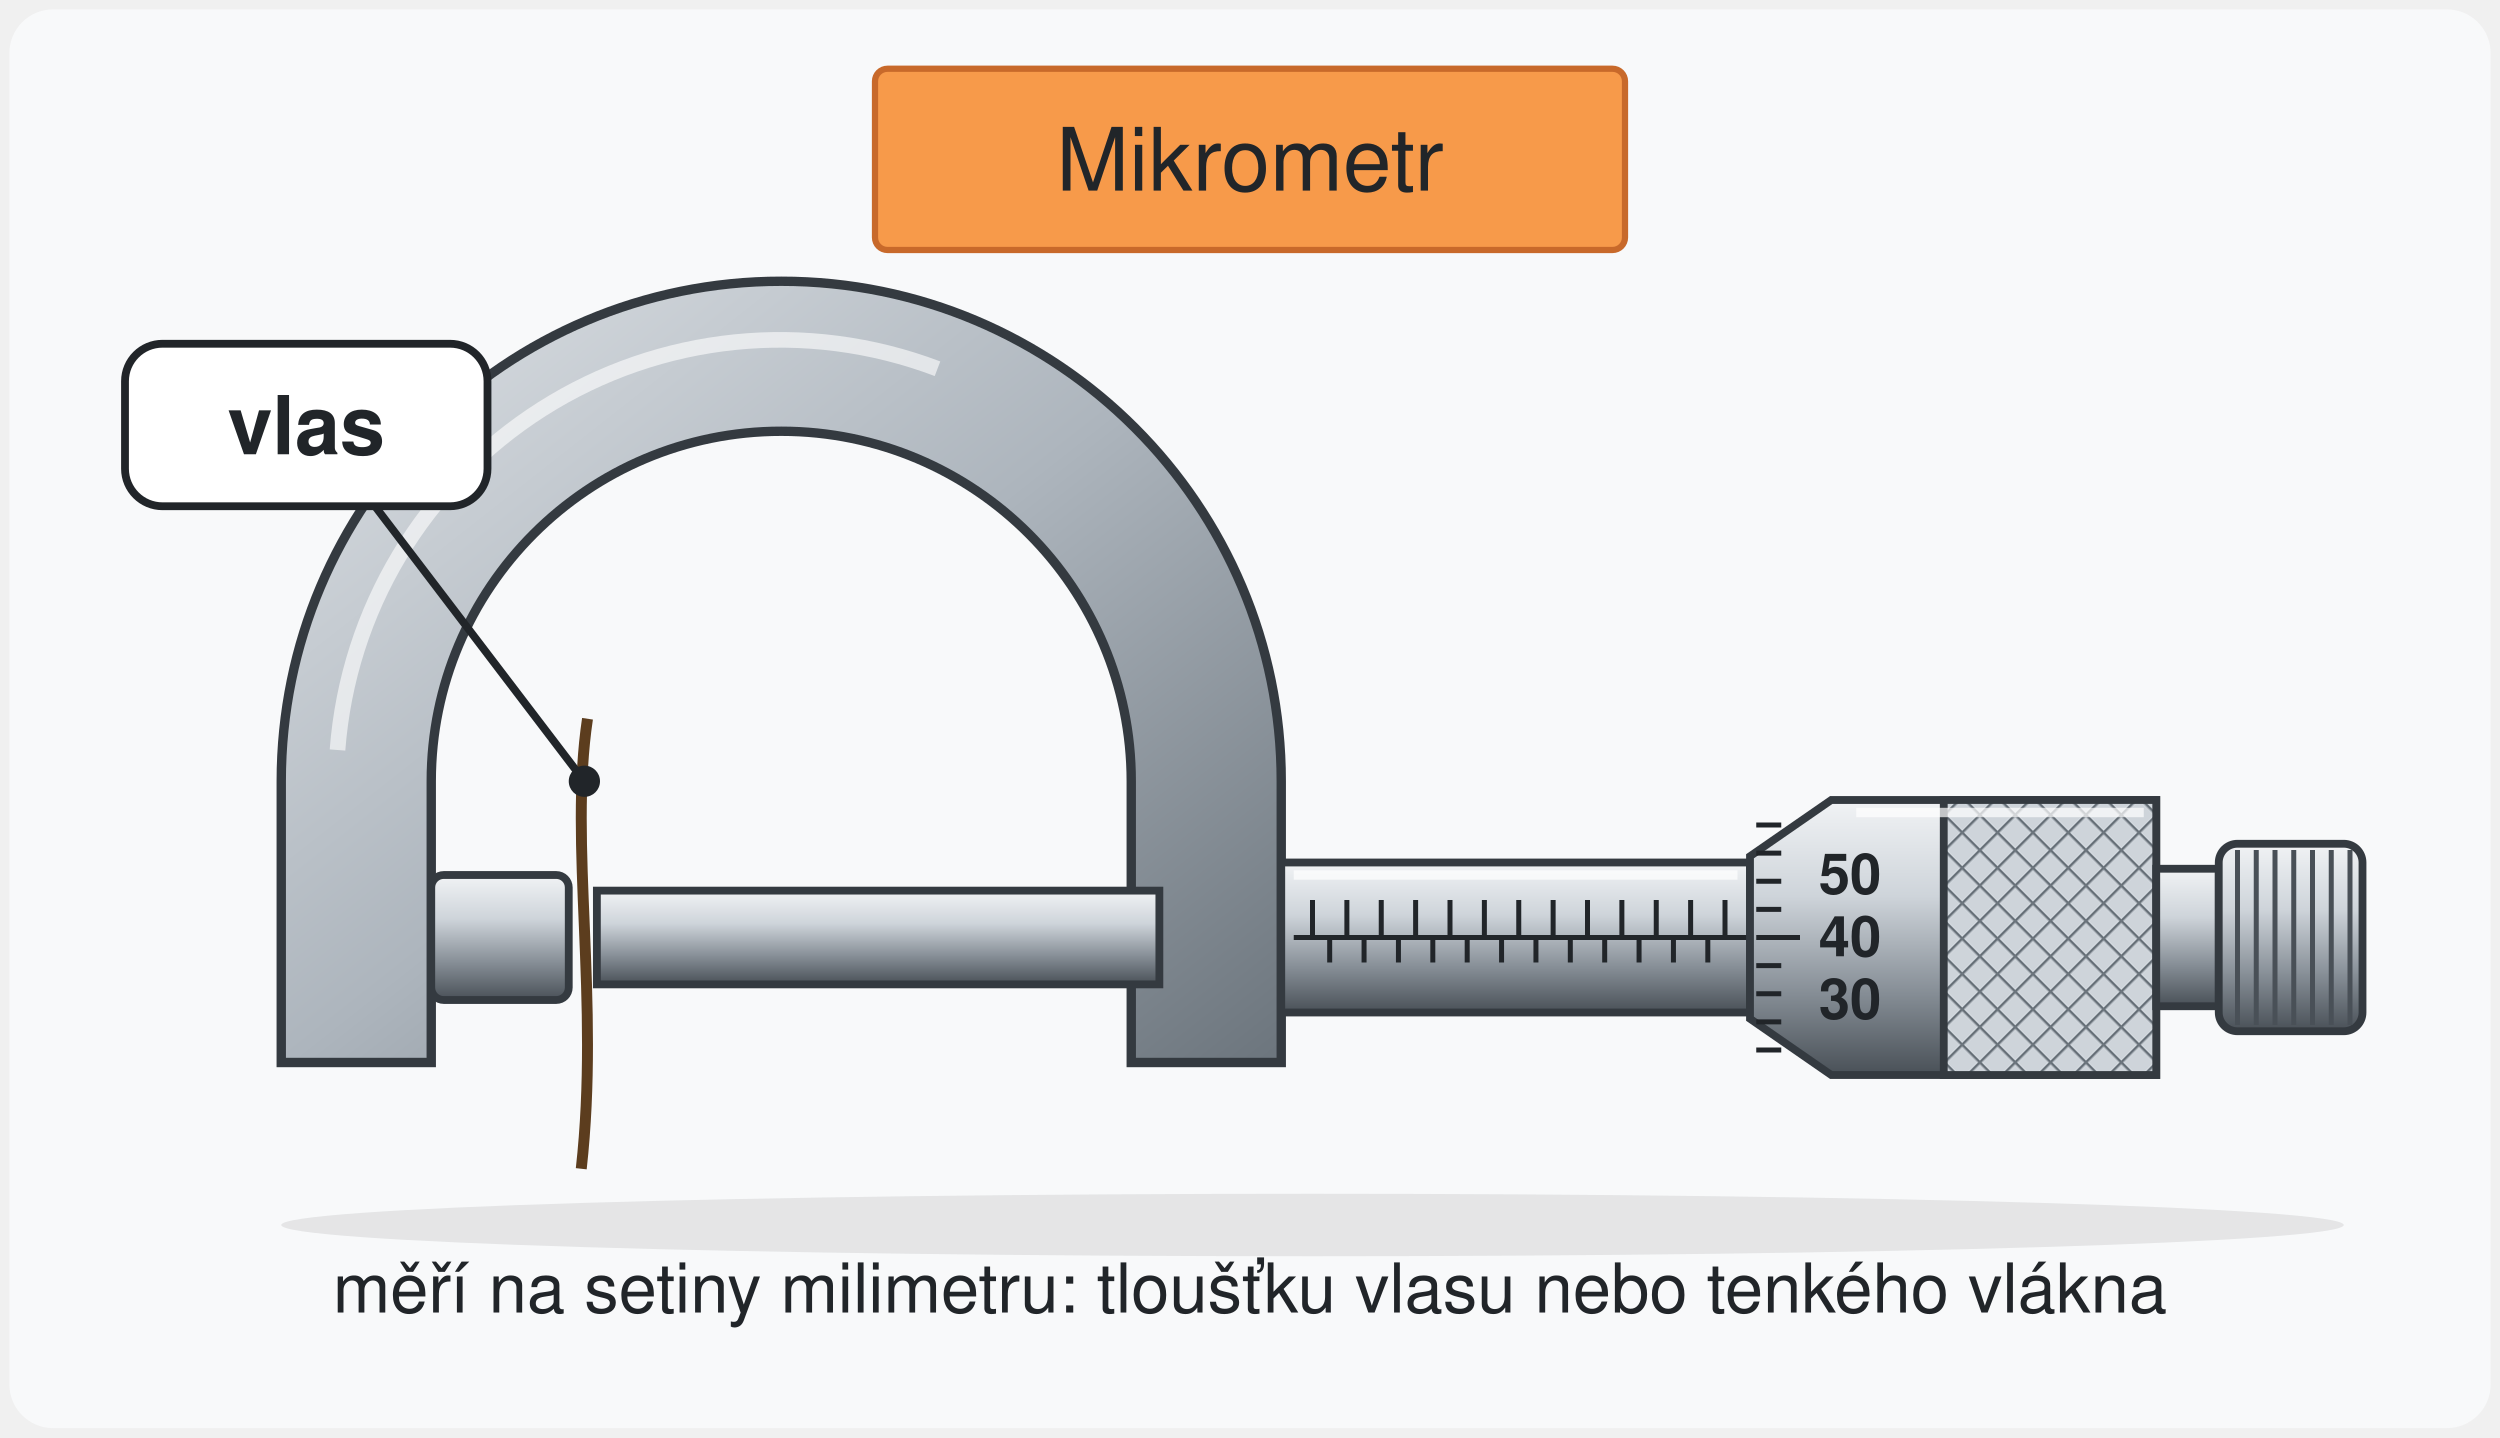
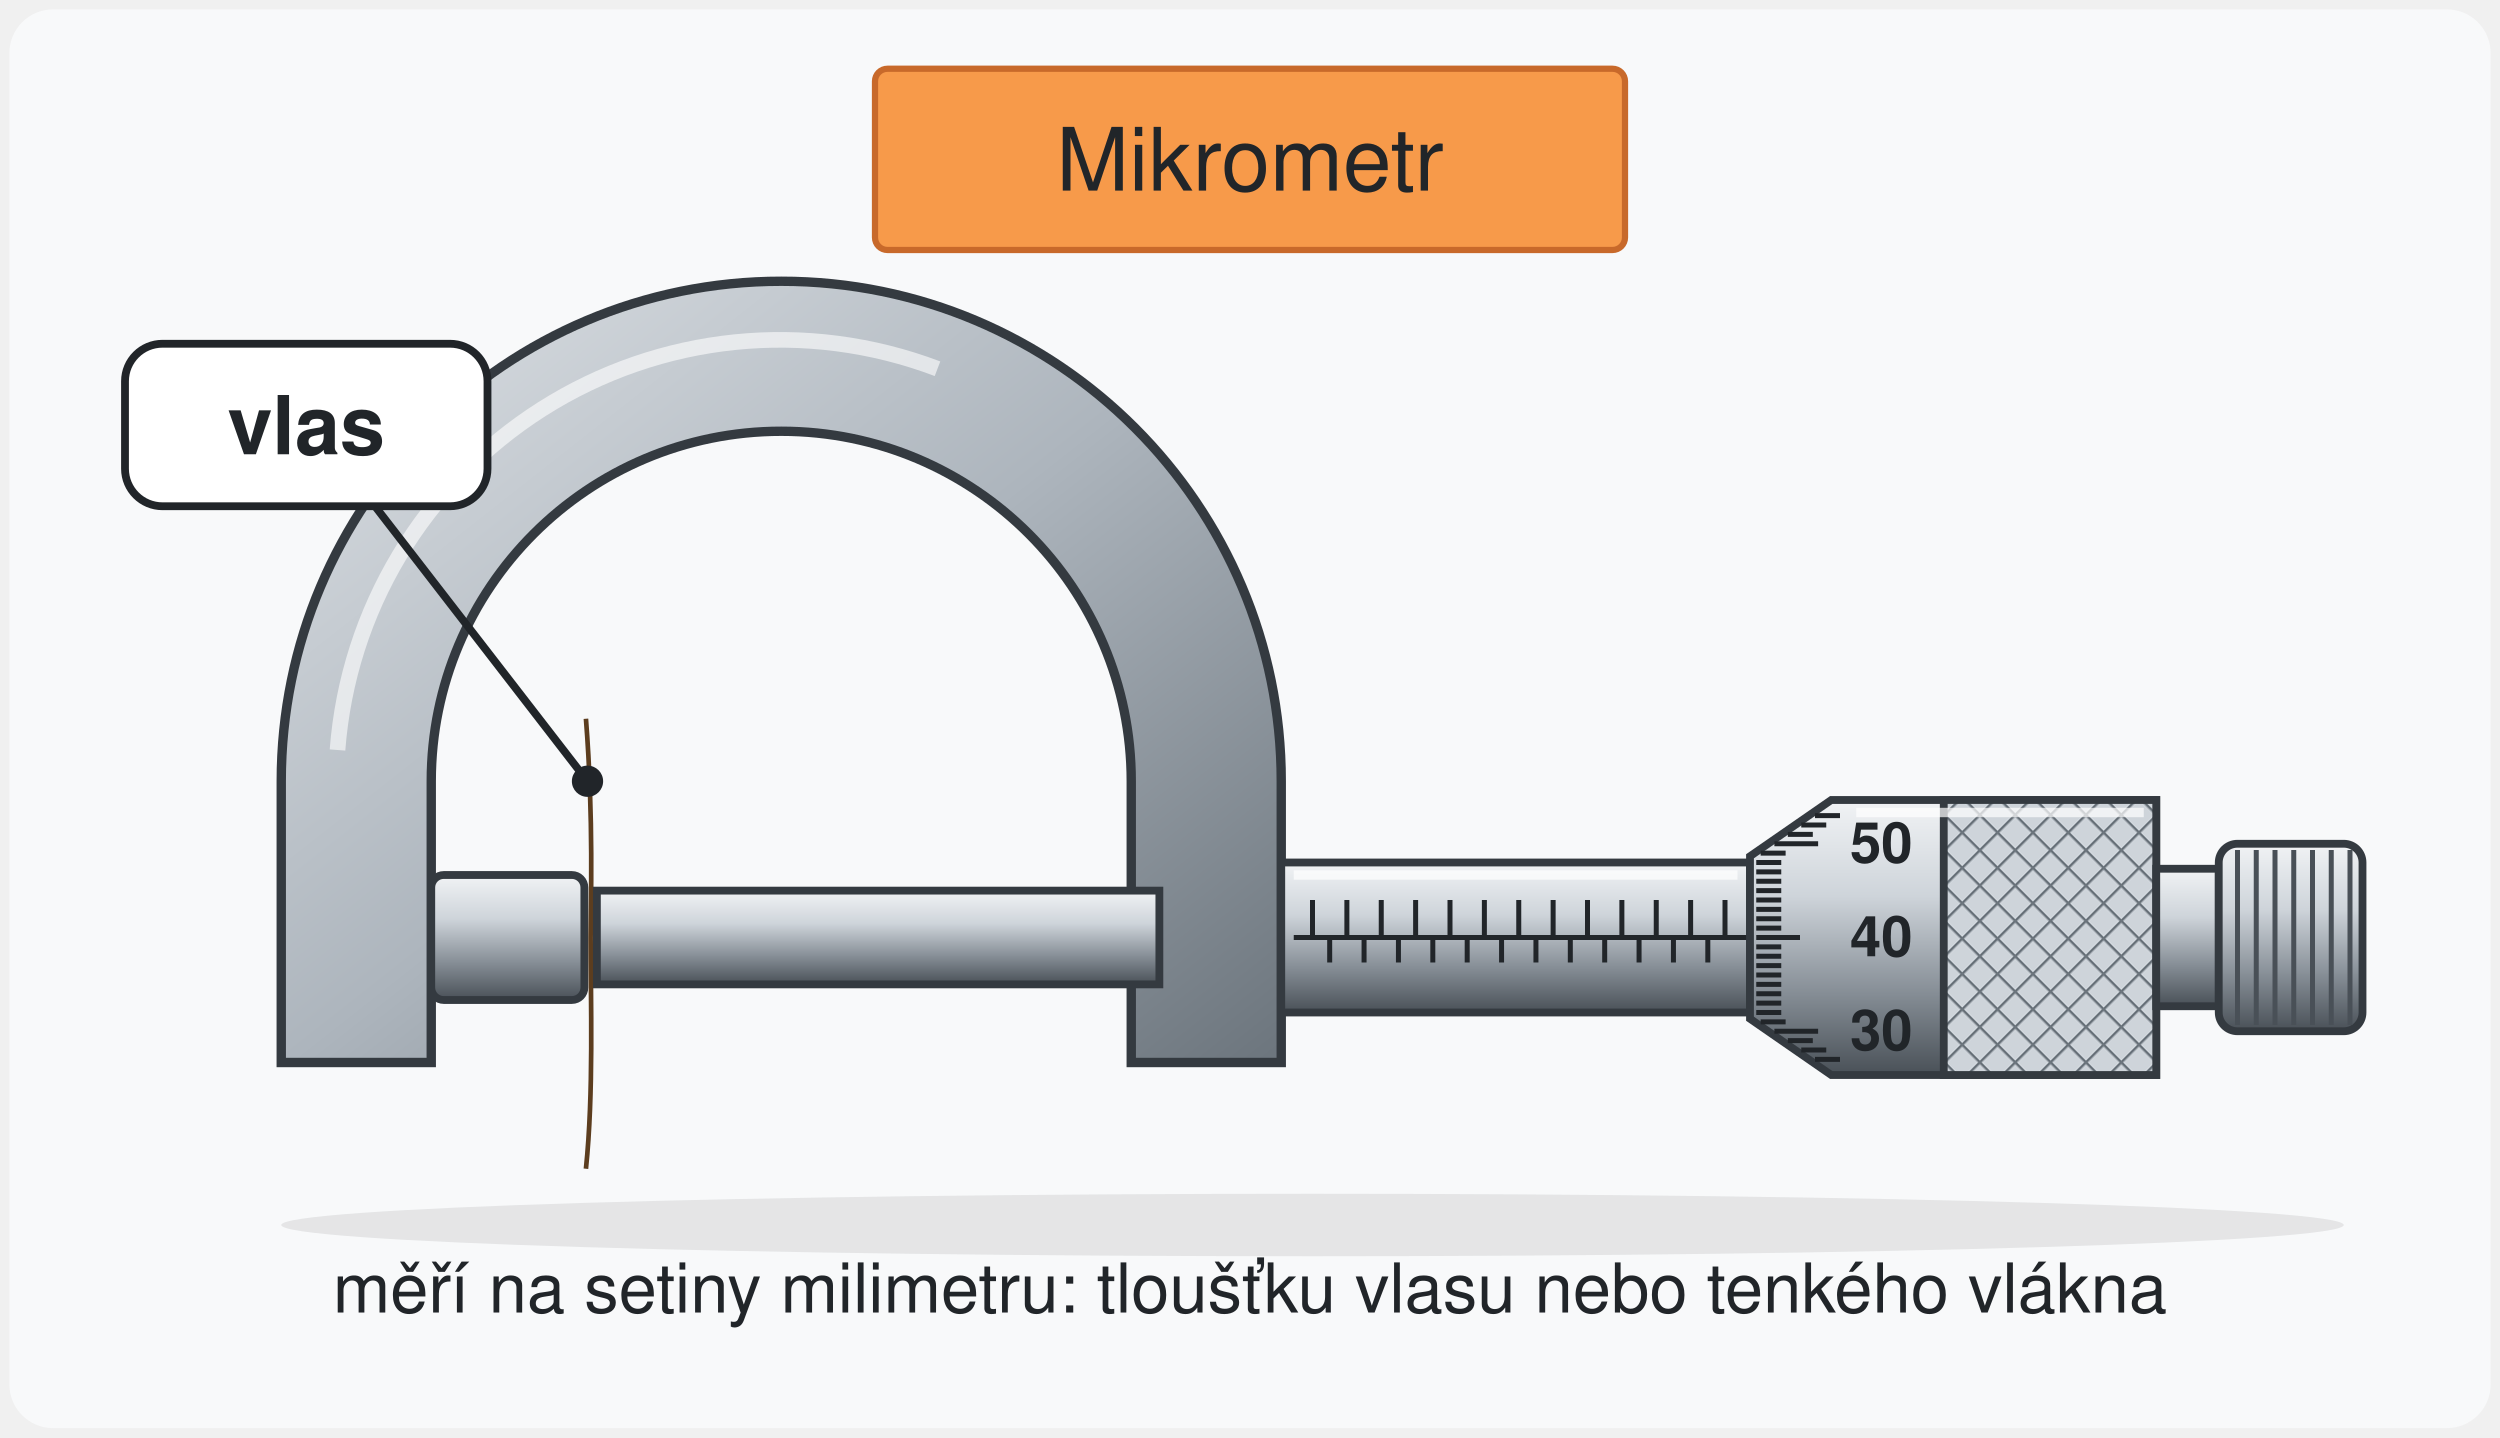
<svg xmlns="http://www.w3.org/2000/svg" viewBox="0 0 800 460" font-family="'Segoe UI', Helvetica, Arial, sans-serif" role="img" aria-label="Mikrometr: kovový rám ve tvaru podkovy, vlevo pevný dotek, proti němu vřeteno. Mezi nimi je sevřený vlas. Vpravo je pouzdro se stupnicí, otočný bubínek s čísly a vroubkovaná řehtačka. Měří na setiny milimetru tloušťku vlasu nebo tenkého vlákna.">
  <defs>
    <linearGradient id="kovV" x1="0" y1="0" x2="0" y2="1">
      <stop offset="0" stop-color="#f1f3f5" />
      <stop offset="0.35" stop-color="#ced4da" />
      <stop offset="0.7" stop-color="#868e96" />
      <stop offset="1" stop-color="#495057" />
    </linearGradient>
    <linearGradient id="ramM" x1="0" y1="0" x2="1" y2="1">
      <stop offset="0" stop-color="#dee2e6" />
      <stop offset="0.5" stop-color="#adb5bd" />
      <stop offset="1" stop-color="#6c757d" />
    </linearGradient>
    <pattern id="ryh" width="8" height="8" patternUnits="userSpaceOnUse" patternTransform="rotate(45)">
      <rect width="8" height="8" fill="#ced4da" />
      <path d="M0 0V8M0 0H8" stroke="#6c757d" stroke-width="1.6" />
    </pattern>
  </defs>
  <rect x="3" y="3" width="794" height="454" rx="14" fill="#f8f9fa" />
  <rect x="280" y="22" width="240" height="58" rx="4" fill="#f79a4a" stroke="#c8692a" stroke-width="2" />
  <text x="400" y="61" font-size="28" fill="#212529" text-anchor="middle">Mikrometr</text>
  <ellipse cx="420" cy="392" rx="330" ry="10" fill="#000" opacity="0.08" />
  <path d="M90 340V250A160 160 0 0 1 410 250V340H362V250A112 112 0 0 0 138 250V274H138V340Z" fill="url(#ramM)" stroke="#343a40" stroke-width="3" />
  <path d="M108 240A142 142 0 0 1 300 118" fill="none" stroke="#fff" stroke-width="5" opacity="0.6" />
-   <rect x="138" y="280" width="44" height="40" rx="4" fill="url(#kovV)" stroke="#343a40" stroke-width="2.5" />
-   <path d="M188 230C182 270 192 320 186 374" fill="none" stroke="#5c3d1e" stroke-width="3.5" />
+   <rect x="138" y="280" width="49" height="40" rx="4" fill="url(#kovV)" stroke="#343a40" stroke-width="2.5" />
+   <path d="M187.5 230C190 262 189 290 189 300C189 320 190 350 187.5 374" fill="none" stroke="#5c3d1e" stroke-width="1.5" />
  <rect x="191" y="285" width="180" height="30" fill="url(#kovV)" stroke="#343a40" stroke-width="2.5" />
  <rect x="410" y="276" width="150" height="48" fill="url(#kovV)" stroke="#343a40" stroke-width="2.5" />
  <path d="M414 300H560M420 300V288M425.5 300V308M431 300V288M436.5 300V308M442 300V288M447.5 300V308M453 300V288M458.5 300V308M464 300V288M469.5 300V308M475 300V288M480.5 300V308M486 300V288M491.5 300V308M497 300V288M502.5 300V308M508 300V288M513.5 300V308M519 300V288M524.5 300V308M530 300V288M535.5 300V308M541 300V288M546.5 300V308M552 300V288" stroke="#212529" stroke-width="1.6" />
  <path d="M560 274L586 256H690V344H586L560 326Z" fill="url(#kovV)" stroke="#343a40" stroke-width="2.5" />
-   <path d="M562 264h8M562 273h8M562 282h8M562 291h8M562 300h14M562 309h8M562 318h8M562 327h8M562 336h8" stroke="#212529" stroke-width="1.6" />
-   <text x="582" y="286" font-size="18" font-weight="bold" fill="#212529">50</text>
-   <text x="582" y="306" font-size="18" font-weight="bold" fill="#212529">40</text>
-   <text x="582" y="326" font-size="18" font-weight="bold" fill="#212529">30</text>
+   <path d="M580.8 261h8M576.4 264h8M572.1 267h8M567.8 270h14M563.4 273h8M562 276h8M562 279h8M562 282h8M562 285h8M562 288h8M562 291h8M562 294h8M562 297h8M562 300h14M562 303h8M562 306h8M562 309h8M562 312h8M562 315h8M562 318h8M562 321h8M562 324h8M563.4 327h8M567.8 330h14M572.1 333h8M576.4 336h8M580.8 339h8" stroke="#212529" stroke-width="1.6" />
+   <text x="592" y="276" font-size="18" font-weight="bold" fill="#212529">50</text>
+   <text x="592" y="306" font-size="18" font-weight="bold" fill="#212529">40</text>
+   <text x="592" y="336" font-size="18" font-weight="bold" fill="#212529">30</text>
  <rect x="622" y="256" width="68" height="88" fill="url(#ryh)" stroke="#343a40" stroke-width="2.5" />
  <rect x="690" y="278" width="20" height="44" fill="url(#kovV)" stroke="#343a40" stroke-width="2.5" />
  <rect x="710" y="270" width="46" height="60" rx="6" fill="url(#kovV)" stroke="#343a40" stroke-width="2.5" />
  <path d="M716 272V328M722 272V328M728 272V328M734 272V328M740 272V328M746 272V328M752 272V328" stroke="#495057" stroke-width="1.6" />
  <path d="M414 280H556M594 260H686" stroke="#fff" stroke-width="3" opacity="0.7" />
  <rect x="40" y="110" width="116" height="52" rx="12" fill="#fff" stroke="#212529" stroke-width="2.5" />
  <text x="98" y="145.36" font-size="26" font-weight="bold" fill="#212529" text-anchor="middle">vlas</text>
-   <path d="M120 162L187 250" stroke="#212529" stroke-width="2.5" />
-   <circle cx="187" cy="250" r="5" fill="#212529" />
+   <path d="M120 162L188 250" stroke="#212529" stroke-width="2.5" />
+   <circle cx="188" cy="250" r="5" fill="#212529" />
  <text x="400" y="420" font-size="22" fill="#212529" text-anchor="middle">měří na setiny milimetru: tloušťku vlasu nebo tenkého vlákna</text>
</svg>
